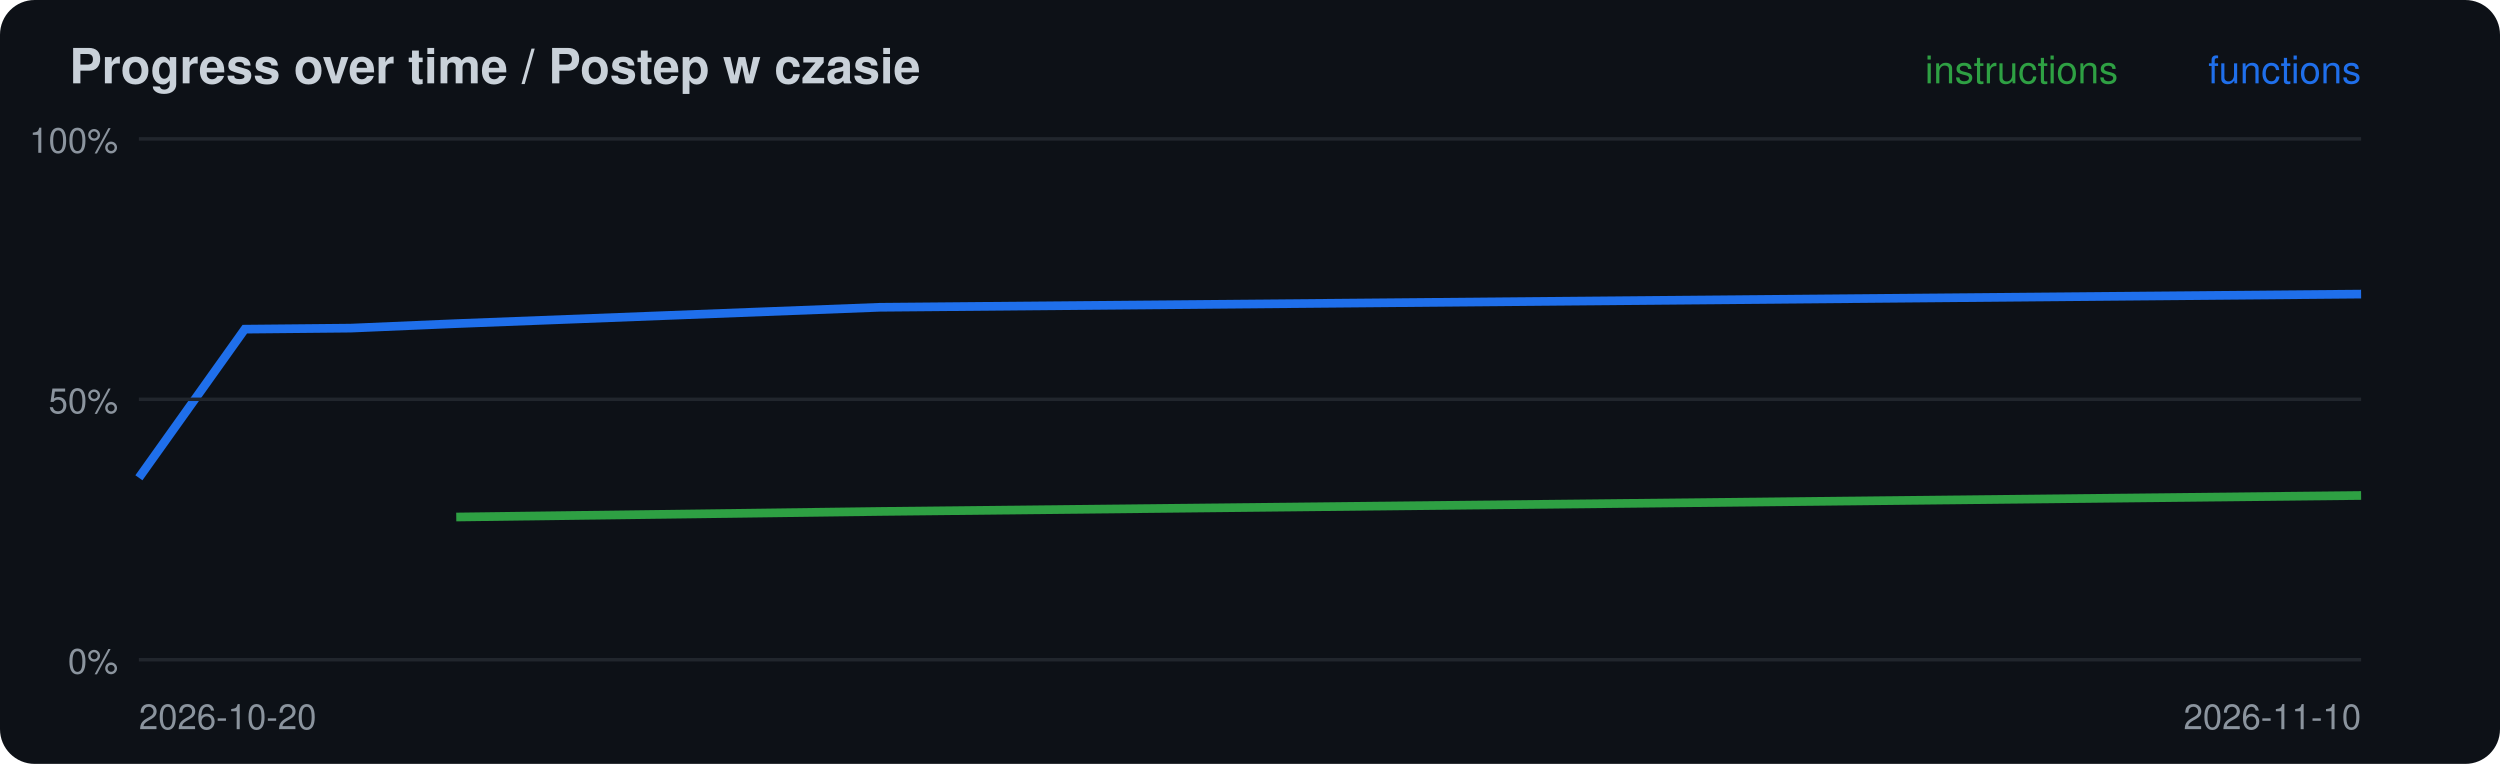
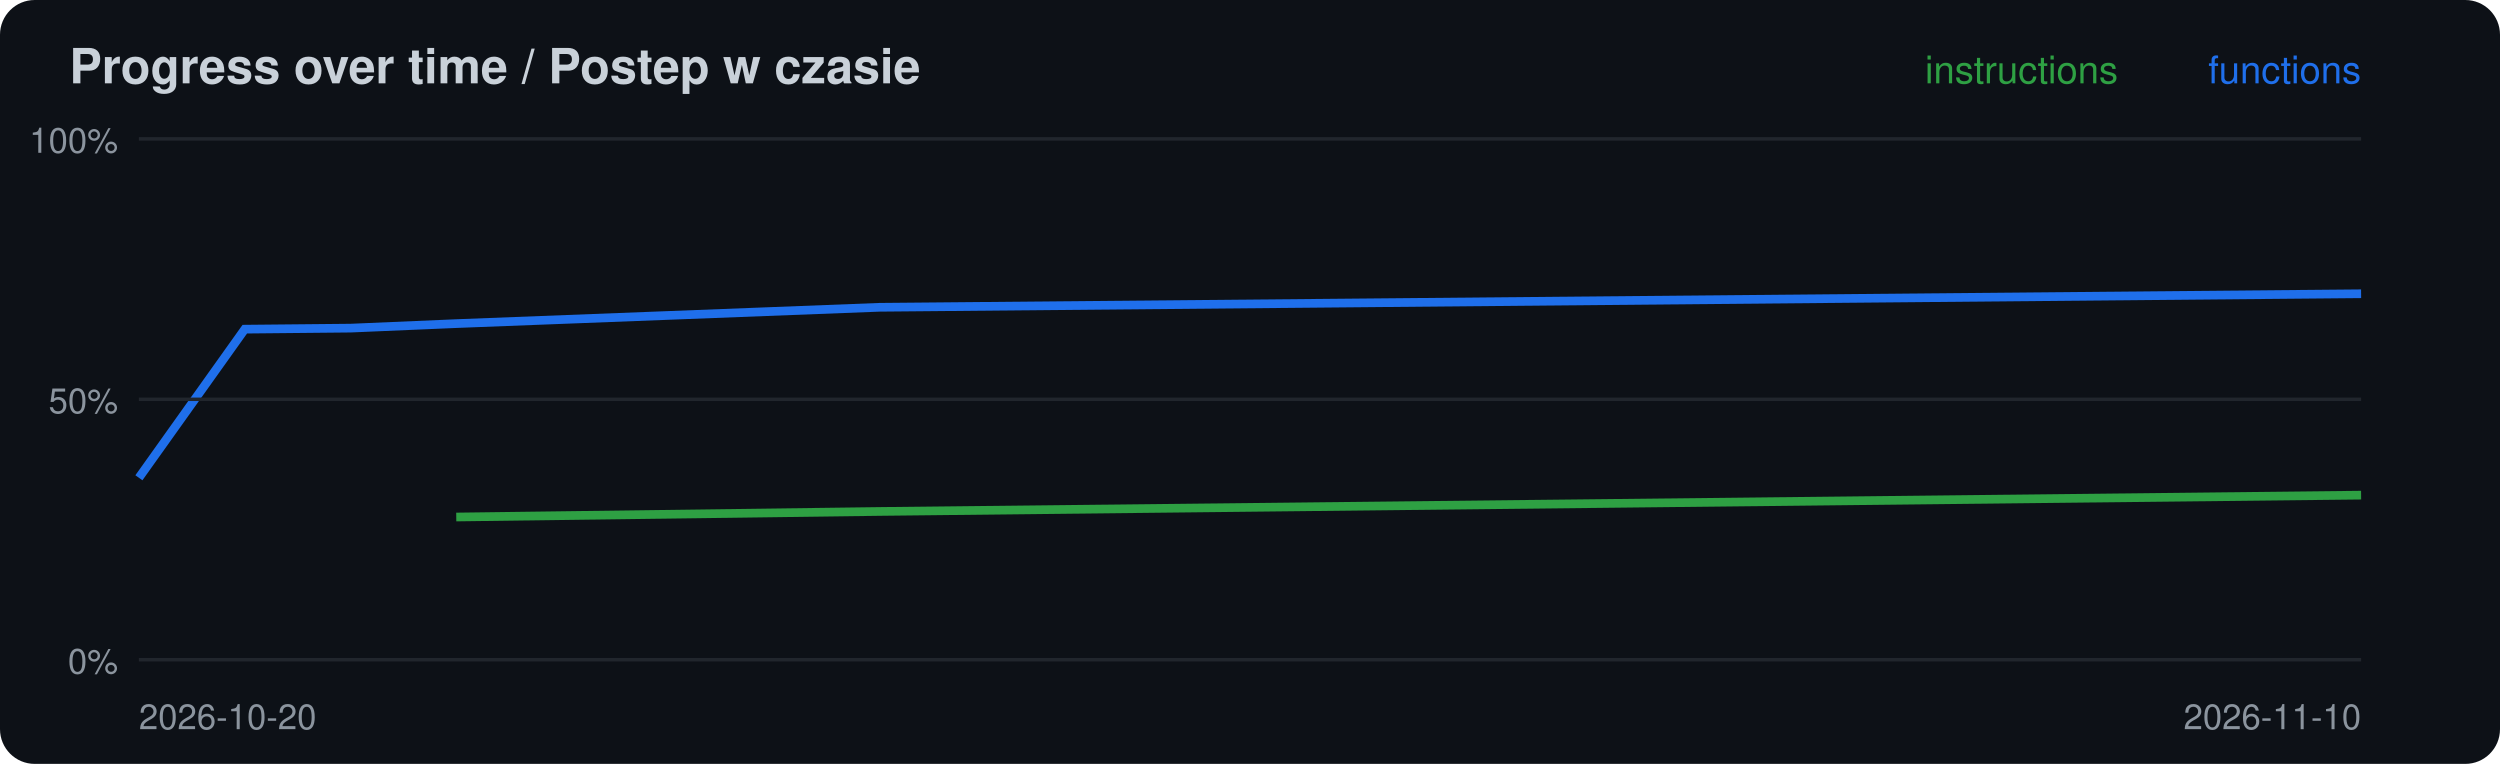
<svg xmlns="http://www.w3.org/2000/svg" width="720" height="220" viewBox="0 0 720 220">
  <rect width="720" height="220" rx="10" fill="#0d1117" />
  <text x="20" y="24" font-family="-apple-system,Segoe UI,Helvetica,Arial,sans-serif" font-size="14" font-weight="600" fill="#c9d1d9">Progress over time / Postep w czasie</text>
-   <polyline points="131.4,148.9 253.3,147.3 680.0,142.7" fill="none" stroke="#2ea043" stroke-width="2.5" />
-   <polyline points="40.0,137.6 70.5,94.8 101.0,94.5 131.4,93.2 253.3,88.5 680.0,84.7" fill="none" stroke="#1f6feb" stroke-width="2.5" />
+   <polyline points="131.4,148.9 253.3,147.3 680.0,142.6" fill="none" stroke="#2ea043" stroke-width="2.5" />
+   <polyline points="40.0,137.6 70.5,94.8 101.0,94.5 131.4,93.2 253.3,88.5 680.0,84.6" fill="none" stroke="#1f6feb" stroke-width="2.5" />
  <line x1="40" x2="680" y1="190.0" y2="190.0" stroke="#21262d" />
  <text x="34" y="194.0" font-family="-apple-system,Segoe UI,Helvetica,Arial,sans-serif" font-size="10" fill="#8b949e" text-anchor="end">0%</text>
  <line x1="40" x2="680" y1="115.0" y2="115.0" stroke="#21262d" />
  <text x="34" y="119.0" font-family="-apple-system,Segoe UI,Helvetica,Arial,sans-serif" font-size="10" fill="#8b949e" text-anchor="end">50%</text>
  <line x1="40" x2="680" y1="40.0" y2="40.0" stroke="#21262d" />
  <text x="34" y="44.0" font-family="-apple-system,Segoe UI,Helvetica,Arial,sans-serif" font-size="10" fill="#8b949e" text-anchor="end">100%</text>
  <text x="40" y="210" font-family="-apple-system,Segoe UI,Helvetica,Arial,sans-serif" font-size="10" fill="#8b949e">2026-10-20</text>
  <text x="680" y="24" font-family="-apple-system,Segoe UI,Helvetica,Arial,sans-serif" font-size="11" fill="#1f6feb" text-anchor="end">functions</text>
  <text x="610" y="24" font-family="-apple-system,Segoe UI,Helvetica,Arial,sans-serif" font-size="11" fill="#2ea043" text-anchor="end">instructions</text>
  <text x="680" y="210" font-family="-apple-system,Segoe UI,Helvetica,Arial,sans-serif" font-size="10" fill="#8b949e" text-anchor="end">2026-11-10</text>
</svg>
